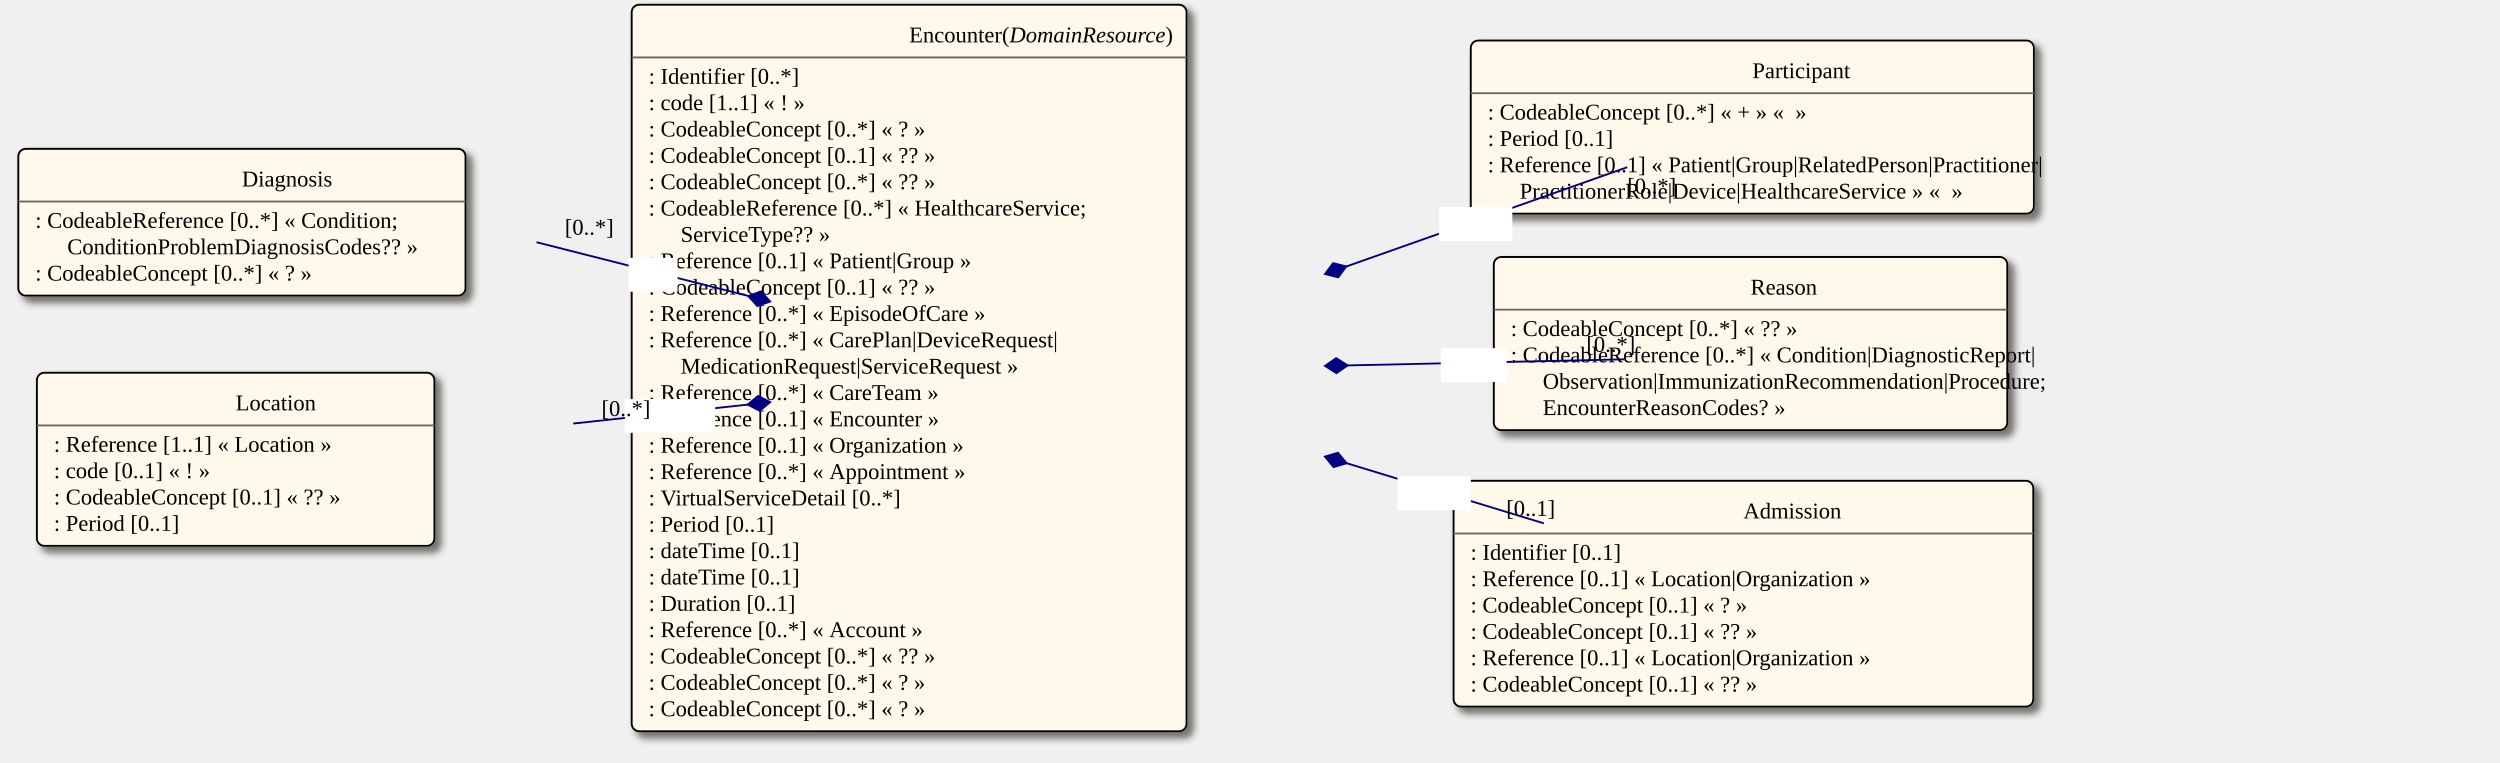
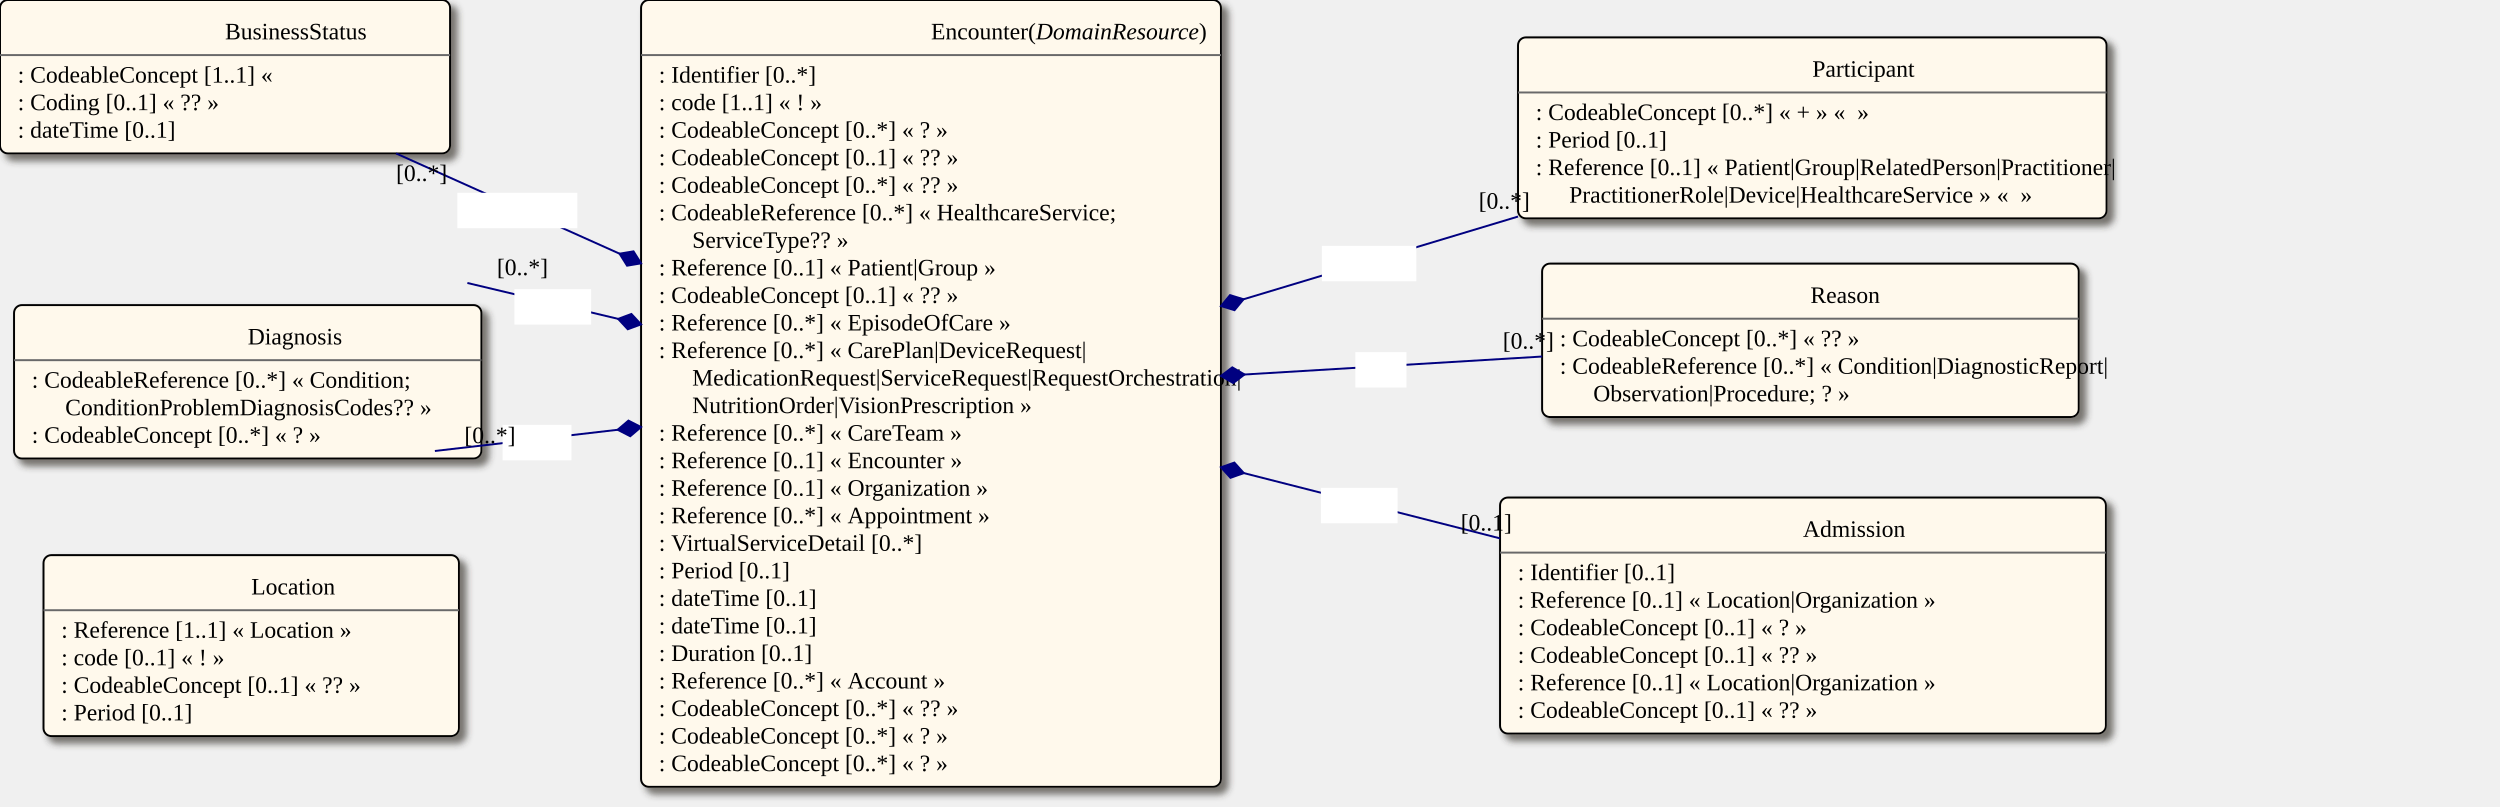
- <svg xmlns="http://www.w3.org/2000/svg" xmlns:xlink="http://www.w3.org/1999/xlink" id="n835" version="1.1" width="1328.27" height="405.036">
-   <defs id="defs108444">
+ <svg xmlns="http://www.w3.org/2000/svg" xmlns:xlink="http://www.w3.org/1999/xlink" id="n892" version="1.1" width="1270.904" height="410.0">
+   <defs id="defs43673">
    <filter id="shadow1" x="-0.025" y="-0.068" width="1.064" height="1.174">
-       <feOffset result="offOut" in="SourceGraphic" dx="3" dy="3" id="feOffset108435" />
-       <feColorMatrix result="matrixOut" in="offOut" type="matrix" values="0.2 0 0 0 0 0 0.2 0 0 0 0 0 0.2 0 0 0 0 0 1 0" id="feColorMatrix108437" />
-       <feGaussianBlur result="blurOut" in="matrixOut" stdDeviation="2" id="feGaussianBlur108439" />
-       <feBlend in="SourceGraphic" in2="blurOut" mode="normal" id="feBlend108441" />
+       <feOffset result="offOut" in="SourceGraphic" dx="3" dy="3" id="feOffset43664" />
+       <feColorMatrix result="matrixOut" in="offOut" type="matrix" values="0.2 0 0 0 0 0 0.2 0 0 0 0 0 0.2 0 0 0 0 0 1 0" id="feColorMatrix43666" />
+       <feGaussianBlur result="blurOut" in="matrixOut" stdDeviation="2" id="feGaussianBlur43668" />
+       <feBlend in="SourceGraphic" in2="blurOut" mode="normal" id="feBlend43670" />
    </filter>
  </defs>
-   <g id="n836" transform="translate(-73.55586,-2.132054)">
-     <rect id="Encounter" x="409.179" y="4.65" rx="4" ry="4" width="294.8" height="386" filter="url(#shadow1)" style="fill:#fff9ec;stroke:#000000;stroke-width:1" />
-     <line id="n837" x1="409.179" y1="32.65" x2="703.979" y2="32.65" style="stroke:#696969;stroke-width:1" />
-     <text id="n838" x="556.579" y="24.65" fill="#000000" class="diagram-class-title  diagram-class-resource">Encounter<tspan class="diagram-class-title-link" id="tspan108449">(<a id="n839" xlink:href="domainresource.html#DomainResource" class="diagram-class-reference" style="font-style: italic">DomainResource</a>)</tspan>
+   <g id="n893">
+     <rect id="Encounter" x="325.893" y="0.0" rx="4" ry="4" width="294.8" height="400.0" filter="url(#shadow1)" style="fill:#fff9ec;stroke:black;stroke-width:1" />
+     <line id="n894" x1="325.893" y1="28.0" x2="620.693" y2="28.0" style="stroke:dimgrey;stroke-width:1" />
+     <text id="n895" x="473.293" y="20.0" fill="black" class="diagram-class-title  diagram-class-resource">Encounter<tspan class="diagram-class-title-link" id="tspan43678"> (<a id="n896" xlink:href="domainresource.html#DomainResource" class="diagram-class-reference" style="font-style: italic">DomainResource</a>)</tspan>
    </text>
-     <text id="n840" x="415.179" y="46.65" fill="#000000" class="diagram-class-detail">
-       <a id="n841" xlink:href="encounter-definitions.html#Encounter.identifier" /> : <a id="n842" xlink:href="datatypes.html#Identifier">Identifier</a> [0..*]</text>
-     <text id="n846" x="415.179" y="60.65" fill="#000000" class="diagram-class-detail">
-       <a id="n847" xlink:href="encounter-definitions.html#Encounter.status" /> : <a id="n848" xlink:href="datatypes.html#code">code</a> [1..1] « <a id="n849" xlink:href="valueset-encounter-status.html" />! »</text>
-     <text id="n856" x="415.179" y="74.65" fill="#000000" class="diagram-class-detail">
-       <a id="n857" xlink:href="encounter-definitions.html#Encounter.class" /> : <a id="n858" xlink:href="datatypes.html#CodeableConcept">CodeableConcept</a> [0..*] « <a id="n859" xlink:href="http://terminology.hl7.org/4.0.0/ValueSet-encounter-class.html" />? »</text>
-     <text id="n864" x="415.179" y="88.65" fill="#000000" class="diagram-class-detail">
-       <a id="n865" xlink:href="encounter-definitions.html#Encounter.priority" /> : <a id="n866" xlink:href="datatypes.html#CodeableConcept">CodeableConcept</a> [0..1] « <a id="n867" xlink:href="http://terminology.hl7.org/4.0.0/ValueSet-v3-ActPriority.html" />?? »</text>
-     <text id="n874" x="415.179" y="102.65" fill="#000000" class="diagram-class-detail">
-       <a id="n875" xlink:href="encounter-definitions.html#Encounter.type" /> : <a id="n876" xlink:href="datatypes.html#CodeableConcept">CodeableConcept</a> [0..*] « <a id="n877" xlink:href="valueset-encounter-type.html" />?? »</text>
-     <text id="n884" x="415.179" y="116.65" fill="#000000" class="diagram-class-detail">
-       <a id="n885" xlink:href="encounter-definitions.html#Encounter.serviceType" /> : <a id="n886" xlink:href="references.html#CodeableReference">CodeableReference</a> [0..*] « <a id="n887" xlink:href="healthcareservice.html#HealthcareService">HealthcareService</a>; <a id="n888" xlink:href="valueset-service-type.html" />
+     <text id="n897" x="331.893" y="42.0" fill="black" class="diagram-class-detail">
+       <a id="n898" xlink:href="encounter-definitions.html#Encounter.identifier" /> : <a id="n899" xlink:href="datatypes.html#Identifier">Identifier</a> [0..*]</text>
+     <text id="n903" x="331.893" y="56.0" fill="black" class="diagram-class-detail">
+       <a id="n904" xlink:href="encounter-definitions.html#Encounter.status" /> : <a id="n905" xlink:href="datatypes.html#code">code</a> [1..1] « <a id="n906" xlink:href="valueset-encounter-status.html" />! »</text>
+     <text id="n913" x="331.893" y="70.0" fill="black" class="diagram-class-detail">
+       <a id="n914" xlink:href="encounter-definitions.html#Encounter.class" /> : <a id="n915" xlink:href="datatypes.html#CodeableConcept">CodeableConcept</a> [0..*] « <a id="n916" xlink:href="http://terminology.hl7.org/6.5.0/ValueSet-encounter-class.html" />? »</text>
+     <text id="n921" x="331.893" y="84.0" fill="black" class="diagram-class-detail">
+       <a id="n922" xlink:href="encounter-definitions.html#Encounter.priority" /> : <a id="n923" xlink:href="datatypes.html#CodeableConcept">CodeableConcept</a> [0..1] « <a id="n924" xlink:href="http://terminology.hl7.org/6.5.0/ValueSet-v3-ActPriority.html" />?? »</text>
+     <text id="n931" x="331.893" y="98.0" fill="black" class="diagram-class-detail">
+       <a id="n932" xlink:href="encounter-definitions.html#Encounter.type" /> : <a id="n933" xlink:href="datatypes.html#CodeableConcept">CodeableConcept</a> [0..*] « <a id="n934" xlink:href="valueset-encounter-type.html" />?? »</text>
+     <text id="n941" x="331.893" y="112.0" fill="black" class="diagram-class-detail">
+       <a id="n942" xlink:href="encounter-definitions.html#Encounter.serviceType" /> : <a id="n943" xlink:href="references.html#CodeableReference">CodeableReference</a> [0..*] « <a id="n944" xlink:href="healthcareservice.html#HealthcareService">HealthcareService</a>; <a id="n945" xlink:href="valueset-service-type.html" />
    </text>
-     <text id="n890" x="435.179" y="130.65" fill="#000000" class="diagram-class-detail">
-       <a id="n891" xlink:href="valueset-service-type.html">ServiceType</a>?? »</text>
-     <text id="n900" x="415.179" y="144.65" fill="#000000" class="diagram-class-detail">
-       <a id="n901" xlink:href="encounter-definitions.html#Encounter.subject" /> : <a id="n902" xlink:href="references.html#Reference">Reference</a> [0..1] « <a id="n903" xlink:href="patient.html#Patient">Patient</a>|<a id="n904" xlink:href="group.html#Group">Group</a> »</text>
-     <text id="n910" x="415.179" y="158.65" fill="#000000" class="diagram-class-detail">
-       <a id="n911" xlink:href="encounter-definitions.html#Encounter.subjectStatus" /> : <a id="n912" xlink:href="datatypes.html#CodeableConcept">CodeableConcept</a> [0..1] « <a id="n913" xlink:href="valueset-encounter-subject-status.html" />?? »</text>
-     <text id="n920" x="415.179" y="172.65" fill="#000000" class="diagram-class-detail">
-       <a id="n921" xlink:href="encounter-definitions.html#Encounter.episodeOfCare" /> : <a id="n922" xlink:href="references.html#Reference">Reference</a> [0..*] « <a id="n923" xlink:href="episodeofcare.html#EpisodeOfCare">EpisodeOfCare</a> »</text>
-     <text id="n928" x="415.179" y="186.65" fill="#000000" class="diagram-class-detail">
-       <a id="n929" xlink:href="encounter-definitions.html#Encounter.basedOn" /> : <a id="n930" xlink:href="references.html#Reference">Reference</a> [0..*] « <a id="n931" xlink:href="careplan.html#CarePlan">CarePlan</a>|<a id="n932" xlink:href="devicerequest.html#DeviceRequest">DeviceRequest</a>|</text>
-     <text id="n933" x="435.179" y="200.65" fill="#000000" class="diagram-class-detail">
-       <a id="n934" xlink:href="medicationrequest.html#MedicationRequest">MedicationRequest</a>|<a id="n935" xlink:href="servicerequest.html#ServiceRequest">ServiceRequest</a> »</text>
-     <text id="n944" x="415.179" y="214.65" fill="#000000" class="diagram-class-detail">
-       <a id="n945" xlink:href="encounter-definitions.html#Encounter.careTeam" /> : <a id="n946" xlink:href="references.html#Reference">Reference</a> [0..*] « <a id="n947" xlink:href="careteam.html#CareTeam">CareTeam</a> »</text>
-     <text id="n952" x="415.179" y="228.65" fill="#000000" class="diagram-class-detail">
-       <a id="n953" xlink:href="encounter-definitions.html#Encounter.partOf" /> : <a id="n954" xlink:href="references.html#Reference">Reference</a> [0..1] « <a id="n955" xlink:href="encounter.html#Encounter">Encounter</a> »</text>
-     <text id="n960" x="415.179" y="242.65" fill="#000000" class="diagram-class-detail">
-       <a id="n961" xlink:href="encounter-definitions.html#Encounter.serviceProvider" /> : <a id="n962" xlink:href="references.html#Reference">Reference</a> [0..1] « <a id="n963" xlink:href="organization.html#Organization">Organization</a> »</text>
-     <text id="n968" x="415.179" y="256.65" fill="#000000" class="diagram-class-detail">
-       <a id="n969" xlink:href="encounter-definitions.html#Encounter.appointment" /> : <a id="n970" xlink:href="references.html#Reference">Reference</a> [0..*] « <a id="n971" xlink:href="appointment.html#Appointment">Appointment</a> »</text>
-     <text id="n976" x="415.179" y="270.65" fill="#000000" class="diagram-class-detail">
-       <a id="n977" xlink:href="encounter-definitions.html#Encounter.virtualService" /> : <a id="n978" xlink:href="metadatatypes.html#VirtualServiceDetail">VirtualServiceDetail</a> [0..*]</text>
-     <text id="n982" x="415.179" y="284.65" fill="#000000" class="diagram-class-detail">
-       <a id="n983" xlink:href="encounter-definitions.html#Encounter.actualPeriod" /> : <a id="n984" xlink:href="datatypes.html#Period">Period</a> [0..1]</text>
-     <text id="n988" x="415.179" y="298.65" fill="#000000" class="diagram-class-detail">
-       <a id="n989" xlink:href="encounter-definitions.html#Encounter.plannedStartDate" /> : <a id="n990" xlink:href="datatypes.html#dateTime">dateTime</a> [0..1]</text>
-     <text id="n994" x="415.179" y="312.65" fill="#000000" class="diagram-class-detail">
-       <a id="n995" xlink:href="encounter-definitions.html#Encounter.plannedEndDate" /> : <a id="n996" xlink:href="datatypes.html#dateTime">dateTime</a> [0..1]</text>
-     <text id="n1000" x="415.179" y="326.65" fill="#000000" class="diagram-class-detail">
-       <a id="n1001" xlink:href="encounter-definitions.html#Encounter.length" /> : <a id="n1002" xlink:href="datatypes.html#Duration">Duration</a> [0..1]</text>
-     <text id="n1006" x="415.179" y="340.65" fill="#000000" class="diagram-class-detail">
-       <a id="n1007" xlink:href="encounter-definitions.html#Encounter.account" /> : <a id="n1008" xlink:href="references.html#Reference">Reference</a> [0..*] « <a id="n1009" xlink:href="account.html#Account">Account</a> »</text>
-     <text id="n1014" x="415.179" y="354.65" fill="#000000" class="diagram-class-detail">
-       <a id="n1015" xlink:href="encounter-definitions.html#Encounter.dietPreference" /> : <a id="n1016" xlink:href="datatypes.html#CodeableConcept">CodeableConcept</a> [0..*] « <a id="n1017" xlink:href="valueset-encounter-diet.html" />?? »</text>
-     <text id="n1024" x="415.179" y="368.65" fill="#000000" class="diagram-class-detail">
-       <a id="n1025" xlink:href="encounter-definitions.html#Encounter.specialArrangement" /> : <a id="n1026" xlink:href="datatypes.html#CodeableConcept">CodeableConcept</a> [0..*] « <a id="n1027" xlink:href="valueset-encounter-special-arrangements.html" />? »</text>
-     <text id="n1032" x="415.179" y="382.65" fill="#000000" class="diagram-class-detail">
-       <a id="n1033" xlink:href="encounter-definitions.html#Encounter.specialCourtesy" /> : <a id="n1034" xlink:href="datatypes.html#CodeableConcept">CodeableConcept</a> [0..*] « <a id="n1035" xlink:href="valueset-encounter-special-courtesy.html" />? »</text>
+     <text id="n947" x="351.893" y="126.0" fill="black" class="diagram-class-detail">
+       <a id="n948" xlink:href="valueset-service-type.html">ServiceType</a>?? »</text>
+     <text id="n957" x="331.893" y="140.0" fill="black" class="diagram-class-detail">
+       <a id="n958" xlink:href="encounter-definitions.html#Encounter.subject" /> : <a id="n959" xlink:href="references.html#Reference">Reference</a> [0..1] « <a id="n960" xlink:href="patient.html#Patient">Patient</a>|<a id="n961" xlink:href="group.html#Group">Group</a> »</text>
+     <text id="n967" x="331.893" y="154.0" fill="black" class="diagram-class-detail">
+       <a id="n968" xlink:href="encounter-definitions.html#Encounter.subjectStatus" /> : <a id="n969" xlink:href="datatypes.html#CodeableConcept">CodeableConcept</a> [0..1] « <a id="n970" xlink:href="valueset-encounter-subject-status.html" />?? »</text>
+     <text id="n977" x="331.893" y="168.0" fill="black" class="diagram-class-detail">
+       <a id="n978" xlink:href="encounter-definitions.html#Encounter.episodeOfCare" /> : <a id="n979" xlink:href="references.html#Reference">Reference</a> [0..*] « <a id="n980" xlink:href="episodeofcare.html#EpisodeOfCare">EpisodeOfCare</a> »</text>
+     <text id="n985" x="331.893" y="182.0" fill="black" class="diagram-class-detail">
+       <a id="n986" xlink:href="encounter-definitions.html#Encounter.basedOn" /> : <a id="n987" xlink:href="references.html#Reference">Reference</a> [0..*] « <a id="n988" xlink:href="careplan.html#CarePlan">CarePlan</a>|<a id="n989" xlink:href="devicerequest.html#DeviceRequest">DeviceRequest</a>|</text>
+     <text id="n990" x="351.893" y="196.0" fill="black" class="diagram-class-detail">
+       <a id="n991" xlink:href="medicationrequest.html#MedicationRequest">MedicationRequest</a>|<a id="n992" xlink:href="servicerequest.html#ServiceRequest">ServiceRequest</a>|<a id="n993" xlink:href="requestorchestration.html#RequestOrchestration">RequestOrchestration</a>|</text>
+     <text id="n994" x="351.893" y="210.0" fill="black" class="diagram-class-detail">
+       <a id="n995" xlink:href="nutritionorder.html#NutritionOrder">NutritionOrder</a>|<a id="n996" xlink:href="visionprescription.html#VisionPrescription">VisionPrescription</a> »</text>
+     <text id="n1009" x="331.893" y="224.0" fill="black" class="diagram-class-detail">
+       <a id="n1010" xlink:href="encounter-definitions.html#Encounter.careTeam" /> : <a id="n1011" xlink:href="references.html#Reference">Reference</a> [0..*] « <a id="n1012" xlink:href="careteam.html#CareTeam">CareTeam</a> »</text>
+     <text id="n1017" x="331.893" y="238.0" fill="black" class="diagram-class-detail">
+       <a id="n1018" xlink:href="encounter-definitions.html#Encounter.partOf" /> : <a id="n1019" xlink:href="references.html#Reference">Reference</a> [0..1] « <a id="n1020" xlink:href="encounter.html#Encounter">Encounter</a> »</text>
+     <text id="n1025" x="331.893" y="252.0" fill="black" class="diagram-class-detail">
+       <a id="n1026" xlink:href="encounter-definitions.html#Encounter.serviceProvider" /> : <a id="n1027" xlink:href="references.html#Reference">Reference</a> [0..1] « <a id="n1028" xlink:href="organization.html#Organization">Organization</a> »</text>
+     <text id="n1033" x="331.893" y="266.0" fill="black" class="diagram-class-detail">
+       <a id="n1034" xlink:href="encounter-definitions.html#Encounter.appointment" /> : <a id="n1035" xlink:href="references.html#Reference">Reference</a> [0..*] « <a id="n1036" xlink:href="appointment.html#Appointment">Appointment</a> »</text>
+     <text id="n1041" x="331.893" y="280.0" fill="black" class="diagram-class-detail">
+       <a id="n1042" xlink:href="encounter-definitions.html#Encounter.virtualService" /> : <a id="n1043" xlink:href="metadatatypes.html#VirtualServiceDetail">VirtualServiceDetail</a> [0..*]</text>
+     <text id="n1047" x="331.893" y="294.0" fill="black" class="diagram-class-detail">
+       <a id="n1048" xlink:href="encounter-definitions.html#Encounter.actualPeriod" /> : <a id="n1049" xlink:href="datatypes.html#Period">Period</a> [0..1]</text>
+     <text id="n1053" x="331.893" y="308.0" fill="black" class="diagram-class-detail">
+       <a id="n1054" xlink:href="encounter-definitions.html#Encounter.plannedStartDate" /> : <a id="n1055" xlink:href="datatypes.html#dateTime">dateTime</a> [0..1]</text>
+     <text id="n1059" x="331.893" y="322.0" fill="black" class="diagram-class-detail">
+       <a id="n1060" xlink:href="encounter-definitions.html#Encounter.plannedEndDate" /> : <a id="n1061" xlink:href="datatypes.html#dateTime">dateTime</a> [0..1]</text>
+     <text id="n1065" x="331.893" y="336.0" fill="black" class="diagram-class-detail">
+       <a id="n1066" xlink:href="encounter-definitions.html#Encounter.length" /> : <a id="n1067" xlink:href="datatypes.html#Duration">Duration</a> [0..1]</text>
+     <text id="n1071" x="331.893" y="350.0" fill="black" class="diagram-class-detail">
+       <a id="n1072" xlink:href="encounter-definitions.html#Encounter.account" /> : <a id="n1073" xlink:href="references.html#Reference">Reference</a> [0..*] « <a id="n1074" xlink:href="account.html#Account">Account</a> »</text>
+     <text id="n1079" x="331.893" y="364.0" fill="black" class="diagram-class-detail">
+       <a id="n1080" xlink:href="encounter-definitions.html#Encounter.dietPreference" /> : <a id="n1081" xlink:href="datatypes.html#CodeableConcept">CodeableConcept</a> [0..*] « <a id="n1082" xlink:href="valueset-encounter-diet.html" />?? »</text>
+     <text id="n1089" x="331.893" y="378.0" fill="black" class="diagram-class-detail">
+       <a id="n1090" xlink:href="encounter-definitions.html#Encounter.specialArrangement" /> : <a id="n1091" xlink:href="datatypes.html#CodeableConcept">CodeableConcept</a> [0..*] « <a id="n1092" xlink:href="valueset-encounter-special-arrangements.html" />? »</text>
+     <text id="n1097" x="331.893" y="392.0" fill="black" class="diagram-class-detail">
+       <a id="n1098" xlink:href="encounter-definitions.html#Encounter.specialCourtesy" /> : <a id="n1099" xlink:href="datatypes.html#CodeableConcept">CodeableConcept</a> [0..*] « <a id="n1100" xlink:href="valueset-encounter-special-courtesy.html" />? »</text>
  </g>
-   <g id="n1040" transform="translate(776.0677,-173.7624)">
-     <rect id="Encounter.participant" x="5.366" y="195.29" rx="4" ry="4" width="299.2" height="92" filter="url(#shadow1)" style="fill:#fff9ec;stroke:#000000;stroke-width:1" />
-     <line id="n1041" x1="5.366" y1="223.29" x2="304.566" y2="223.29" style="stroke:#696969;stroke-width:1" />
-     <text id="n1042" x="154.966" y="215.29" fill="#000000" class="diagram-class-title">Participant</text>
-     <text id="n1043" x="11.366" y="237.29" fill="#000000" class="diagram-class-detail">
-       <a id="n1044" xlink:href="encounter-definitions.html#Encounter.participant.type" /> : <a id="n1045" xlink:href="datatypes.html#CodeableConcept">CodeableConcept</a> [0..*] « <a id="n1046" xlink:href="valueset-encounter-participant-type.html" />+ » « <a id="n1048" style="color:#301212;font-weight:bold" xlink:href="conformance-rules.html#constraints" /> »</text>
-     <text id="n1057" x="11.366" y="251.29" fill="#000000" class="diagram-class-detail">
-       <a id="n1058" xlink:href="encounter-definitions.html#Encounter.participant.period" /> : <a id="n1059" xlink:href="datatypes.html#Period">Period</a> [0..1]</text>
-     <text id="n1063" x="11.366" y="265.29" fill="#000000" class="diagram-class-detail">
-       <a id="n1064" xlink:href="encounter-definitions.html#Encounter.participant.actor" /> : <a id="n1065" xlink:href="references.html#Reference">Reference</a> [0..1] « <a id="n1066" xlink:href="patient.html#Patient">Patient</a>|<a id="n1067" xlink:href="group.html#Group">Group</a>|<a id="n1068" xlink:href="relatedperson.html#RelatedPerson">RelatedPerson</a>|<a id="n1069" xlink:href="practitioner.html#Practitioner">Practitioner</a>|</text>
-     <text id="n1070" x="31.366" y="279.29" fill="#000000" class="diagram-class-detail">
-       <a id="n1071" xlink:href="practitionerrole.html#PractitionerRole">PractitionerRole</a>|<a id="n1072" xlink:href="device.html#Device">Device</a>|<a id="n1073" xlink:href="healthcareservice.html#HealthcareService">HealthcareService</a> » « <a id="n1074" style="color:#301212;font-weight:bold" xlink:href="conformance-rules.html#constraints" /> »</text>
+   <g id="n1105">
+     <rect id="Encounter.businessStatus" x="0.0" y="0.0" rx="4" ry="4" width="228.8" height="78.0" filter="url(#shadow1)" style="fill:#fff9ec;stroke:black;stroke-width:1" />
+     <line id="n1106" x1="0.0" y1="28.0" x2="228.8" y2="28.0" style="stroke:dimgrey;stroke-width:1" />
+     <text id="n1107" x="114.4" y="20.0" fill="black" class="diagram-class-title">BusinessStatus</text>
+     <text id="n1108" x="6.0" y="42.0" fill="black" class="diagram-class-detail">
+       <a id="n1109" xlink:href="encounter-definitions.html#Encounter.businessStatus.code" /> : <a id="n1110" xlink:href="datatypes.html#CodeableConcept">CodeableConcept</a> [1..1] « </text>
+     <text id="n1114" x="6.0" y="56.0" fill="black" class="diagram-class-detail">
+       <a id="n1115" xlink:href="encounter-definitions.html#Encounter.businessStatus.type" /> : <a id="n1116" xlink:href="datatypes.html#Coding">Coding</a> [0..1] « <a id="n1117" xlink:href="valueset-encounter-businessstatus-type.html" />?? »</text>
+     <text id="n1124" x="6.0" y="70.0" fill="black" class="diagram-class-detail">
+       <a id="n1125" xlink:href="encounter-definitions.html#Encounter.businessStatus.effectiveDate" /> : <a id="n1126" xlink:href="datatypes.html#dateTime">dateTime</a> [0..1]</text>
  </g>
-   <g id="n1089" transform="translate(781.3978,88.48024)">
-     <rect id="Encounter.reason" x="12.283" y="48.048" rx="4" ry="4" width="272.8" height="92" filter="url(#shadow1)" style="fill:#fff9ec;stroke:#000000;stroke-width:1" />
-     <line id="n1090" x1="12.283" y1="76.048" x2="285.083" y2="76.048" style="stroke:#696969;stroke-width:1" />
-     <text id="n1091" x="148.683" y="68.048" fill="#000000" class="diagram-class-title">Reason</text>
-     <text id="n1092" x="18.283" y="90.048" fill="#000000" class="diagram-class-detail">
-       <a id="n1093" xlink:href="encounter-definitions.html#Encounter.reason.use" /> : <a id="n1094" xlink:href="datatypes.html#CodeableConcept">CodeableConcept</a> [0..*] « <a id="n1095" xlink:href="valueset-encounter-reason-use.html" />?? »</text>
-     <text id="n1102" x="18.283" y="104.048" fill="#000000" class="diagram-class-detail">
-       <a id="n1103" xlink:href="encounter-definitions.html#Encounter.reason.value" /> : <a id="n1104" xlink:href="references.html#CodeableReference">CodeableReference</a> [0..*] « <a id="n1105" xlink:href="condition.html#Condition">Condition</a>|<a id="n1106" xlink:href="diagnosticreport.html#DiagnosticReport">DiagnosticReport</a>|</text>
-     <text id="n1107" x="38.283" y="118.048" fill="#000000" class="diagram-class-detail">
-       <a id="n1108" xlink:href="observation.html#Observation">Observation</a>|<a id="n1109" xlink:href="immunizationrecommendation.html#ImmunizationRecommendation">ImmunizationRecommendation</a>|<a id="n1110" xlink:href="procedure.html#Procedure">Procedure</a>; <a id="n1111" xlink:href="valueset-encounter-reason.html" />
+   <g id="n1130">
+     <rect id="Encounter.participant" x="771.704" y="19.01" rx="4" ry="4" width="299.2" height="92.0" filter="url(#shadow1)" style="fill:#fff9ec;stroke:black;stroke-width:1" />
+     <line id="n1131" x1="771.704" y1="47.01" x2="1070.904" y2="47.01" style="stroke:dimgrey;stroke-width:1" />
+     <text id="n1132" x="921.304" y="39.01" fill="black" class="diagram-class-title">Participant</text>
+     <text id="n1133" x="777.704" y="61.01" fill="black" class="diagram-class-detail">
+       <a id="n1134" xlink:href="encounter-definitions.html#Encounter.participant.type" /> : <a id="n1135" xlink:href="datatypes.html#CodeableConcept">CodeableConcept</a> [0..*] « <a id="n1136" xlink:href="valueset-encounter-participant-type.html" />+ » « <a id="n1138" style="padding-left: 3px; padding-right: 3px; border: 1px maroon solid; font-weight: bold; color: #301212; background-color: #fdeeee;" xlink:href="conformance-rules.html#constraints" /> »</text>
+     <text id="n1147" x="777.704" y="75.01" fill="black" class="diagram-class-detail">
+       <a id="n1148" xlink:href="encounter-definitions.html#Encounter.participant.period" /> : <a id="n1149" xlink:href="datatypes.html#Period">Period</a> [0..1]</text>
+     <text id="n1153" x="777.704" y="89.01" fill="black" class="diagram-class-detail">
+       <a id="n1154" xlink:href="encounter-definitions.html#Encounter.participant.actor" /> : <a id="n1155" xlink:href="references.html#Reference">Reference</a> [0..1] « <a id="n1156" xlink:href="patient.html#Patient">Patient</a>|<a id="n1157" xlink:href="group.html#Group">Group</a>|<a id="n1158" xlink:href="relatedperson.html#RelatedPerson">RelatedPerson</a>|<a id="n1159" xlink:href="practitioner.html#Practitioner">Practitioner</a>|</text>
+     <text id="n1160" x="797.704" y="103.01" fill="black" class="diagram-class-detail">
+       <a id="n1161" xlink:href="practitionerrole.html#PractitionerRole">PractitionerRole</a>|<a id="n1162" xlink:href="device.html#Device">Device</a>|<a id="n1163" xlink:href="healthcareservice.html#HealthcareService">HealthcareService</a> » « <a id="n1164" style="padding-left: 3px; padding-right: 3px; border: 1px maroon solid; font-weight: bold; color: #301212; background-color: #fdeeee;" xlink:href="conformance-rules.html#constraints" /> »</text>
+   </g>
+   <g id="n1179">
+     <rect id="Encounter.reason" x="783.95" y="134.01" rx="4" ry="4" width="272.8" height="78.0" filter="url(#shadow1)" style="fill:#fff9ec;stroke:black;stroke-width:1" />
+     <line id="n1180" x1="783.95" y1="162.01" x2="1056.75" y2="162.01" style="stroke:dimgrey;stroke-width:1" />
+     <text id="n1181" x="920.35" y="154.01" fill="black" class="diagram-class-title">Reason</text>
+     <text id="n1182" x="789.95" y="176.01" fill="black" class="diagram-class-detail">
+       <a id="n1183" xlink:href="encounter-definitions.html#Encounter.reason.use" /> : <a id="n1184" xlink:href="datatypes.html#CodeableConcept">CodeableConcept</a> [0..*] « <a id="n1185" xlink:href="valueset-encounter-reason-use.html" />?? »</text>
+     <text id="n1192" x="789.95" y="190.01" fill="black" class="diagram-class-detail">
+       <a id="n1193" xlink:href="encounter-definitions.html#Encounter.reason.value" /> : <a id="n1194" xlink:href="references.html#CodeableReference">CodeableReference</a> [0..*] « <a id="n1195" xlink:href="condition.html#Condition">Condition</a>|<a id="n1196" xlink:href="diagnosticreport.html#DiagnosticReport">DiagnosticReport</a>|</text>
+     <text id="n1197" x="809.95" y="204.01" fill="black" class="diagram-class-detail">
+       <a id="n1198" xlink:href="observation.html#Observation">Observation</a>|<a id="n1199" xlink:href="procedure.html#Procedure">Procedure</a>; <a id="n1200" xlink:href="valueset-encounter-reason.html" />? »</text>
+   </g>
+   <g id="n1210" transform="translate(7.13991,78.53901)">
+     <rect id="Encounter.diagnosis" x="0" y="76.557" rx="4" ry="4" width="237.6" height="78" filter="url(#shadow1)" style="fill:#fff9ec;stroke:#000000;stroke-width:1" />
+     <line id="n1211" x1="0" y1="104.557" x2="237.6" y2="104.557" style="stroke:#696969;stroke-width:1" />
+     <text id="n1212" x="118.8" y="96.557" fill="#000000" class="diagram-class-title">Diagnosis</text>
+     <text id="n1213" x="6" y="118.557" fill="#000000" class="diagram-class-detail">
+       <a id="n1214" xlink:href="encounter-definitions.html#Encounter.diagnosis.condition" /> : <a id="n1215" xlink:href="references.html#CodeableReference">CodeableReference</a> [0..*] « <a id="n1216" xlink:href="condition.html#Condition">Condition</a>; <a id="n1217" xlink:href="valueset-condition-code.html" />
    </text>
-     <text id="n1112" x="38.283" y="132.048" fill="#000000" class="diagram-class-detail">
-       <a id="n1113" xlink:href="valueset-encounter-reason.html">EncounterReasonCodes</a>? »</text>
+     <text id="n1219" x="26" y="132.557" fill="#000000" class="diagram-class-detail">
+       <a id="n1220" xlink:href="valueset-condition-code.html">ConditionProblemDiagnosisCodes</a>?? »</text>
+     <text id="n1229" x="6" y="146.557" fill="#000000" class="diagram-class-detail">
+       <a id="n1230" xlink:href="encounter-definitions.html#Encounter.diagnosis.use" /> : <a id="n1231" xlink:href="datatypes.html#CodeableConcept">CodeableConcept</a> [0..*] « <a id="n1232" xlink:href="valueset-encounter-diagnosis-use.html" />? »</text>
  </g>
-   <g id="n1126" transform="translate(-846.4254,68.22573)">
-     <rect id="Encounter.diagnosis" x="856.155" y="10.849" rx="4" ry="4" width="237.6" height="78" filter="url(#shadow1)" style="fill:#fff9ec;stroke:#000000;stroke-width:1" />
-     <line id="n1127" x1="856.155" y1="38.849" x2="1093.755" y2="38.849" style="stroke:#696969;stroke-width:1" />
-     <text id="n1128" x="974.955" y="30.849" fill="#000000" class="diagram-class-title">Diagnosis</text>
-     <text id="n1129" x="862.155" y="52.849" fill="#000000" class="diagram-class-detail">
-       <a id="n1130" xlink:href="encounter-definitions.html#Encounter.diagnosis.condition" /> : <a id="n1131" xlink:href="references.html#CodeableReference">CodeableReference</a> [0..*] « <a id="n1132" xlink:href="condition.html#Condition">Condition</a>; <a id="n1133" xlink:href="valueset-condition-code.html" />
-     </text>
-     <text id="n1135" x="882.155" y="66.849" fill="#000000" class="diagram-class-detail">
-       <a id="n1136" xlink:href="valueset-condition-code.html">ConditionProblemDiagnosisCodes</a>?? »</text>
-     <text id="n1145" x="862.155" y="80.849" fill="#000000" class="diagram-class-detail">
-       <a id="n1146" xlink:href="encounter-definitions.html#Encounter.diagnosis.use" /> : <a id="n1147" xlink:href="datatypes.html#CodeableConcept">CodeableConcept</a> [0..*] « <a id="n1148" xlink:href="valueset-encounter-diagnosis-use.html" />? »</text>
+   <g id="n1237">
+     <rect id="Encounter.admission" x="762.568" y="252.924" rx="4" ry="4" width="308.0" height="120.0" filter="url(#shadow1)" style="fill:#fff9ec;stroke:black;stroke-width:1" />
+     <line id="n1238" x1="762.568" y1="280.924" x2="1070.568" y2="280.924" style="stroke:dimgrey;stroke-width:1" />
+     <text id="n1239" x="916.568" y="272.924" fill="black" class="diagram-class-title">Admission</text>
+     <text id="n1240" x="768.568" y="294.924" fill="black" class="diagram-class-detail">
+       <a id="n1241" xlink:href="encounter-definitions.html#Encounter.admission.preAdmissionIdentifier" /> : <a id="n1242" xlink:href="datatypes.html#Identifier">Identifier</a> [0..1]</text>
+     <text id="n1246" x="768.568" y="308.924" fill="black" class="diagram-class-detail">
+       <a id="n1247" xlink:href="encounter-definitions.html#Encounter.admission.origin" /> : <a id="n1248" xlink:href="references.html#Reference">Reference</a> [0..1] « <a id="n1249" xlink:href="location.html#Location">Location</a>|<a id="n1250" xlink:href="organization.html#Organization">Organization</a> »</text>
+     <text id="n1256" x="768.568" y="322.924" fill="black" class="diagram-class-detail">
+       <a id="n1257" xlink:href="encounter-definitions.html#Encounter.admission.admitSource" /> : <a id="n1258" xlink:href="datatypes.html#CodeableConcept">CodeableConcept</a> [0..1] « <a id="n1259" xlink:href="valueset-encounter-admit-source.html" />? »</text>
+     <text id="n1264" x="768.568" y="336.924" fill="black" class="diagram-class-detail">
+       <a id="n1265" xlink:href="encounter-definitions.html#Encounter.admission.reAdmission" /> : <a id="n1266" xlink:href="datatypes.html#CodeableConcept">CodeableConcept</a> [0..1] « <a id="n1267" xlink:href="http://terminology.hl7.org/6.5.0/ValueSet-v2-0092.html" />?? »</text>
+     <text id="n1274" x="768.568" y="350.924" fill="black" class="diagram-class-detail">
+       <a id="n1275" xlink:href="encounter-definitions.html#Encounter.admission.destination" /> : <a id="n1276" xlink:href="references.html#Reference">Reference</a> [0..1] « <a id="n1277" xlink:href="location.html#Location">Location</a>|<a id="n1278" xlink:href="organization.html#Organization">Organization</a> »</text>
+     <text id="n1284" x="768.568" y="364.924" fill="black" class="diagram-class-detail">
+       <a id="n1285" xlink:href="encounter-definitions.html#Encounter.admission.dischargeDisposition" /> : <a id="n1286" xlink:href="datatypes.html#CodeableConcept">CodeableConcept</a> [0..1] « <a id="n1287" xlink:href="valueset-encounter-discharge-disposition.html" />?? »</text>
  </g>
-   <g id="n1153" transform="translate(-47.97122,-9.594243)">
-     <rect id="Encounter.admission" x="820.27" y="265.036" rx="4" ry="4" width="308" height="120" filter="url(#shadow1)" style="fill:#fff9ec;stroke:#000000;stroke-width:1" />
-     <line id="n1154" x1="820.27" y1="293.036" x2="1128.27" y2="293.036" style="stroke:#696969;stroke-width:1" />
-     <text id="n1155" x="974.27" y="285.036" fill="#000000" class="diagram-class-title">Admission</text>
-     <text id="n1156" x="826.27" y="307.036" fill="#000000" class="diagram-class-detail">
-       <a id="n1157" xlink:href="encounter-definitions.html#Encounter.admission.preAdmissionIdentifier" /> : <a id="n1158" xlink:href="datatypes.html#Identifier">Identifier</a> [0..1]</text>
-     <text id="n1162" x="826.27" y="321.036" fill="#000000" class="diagram-class-detail">
-       <a id="n1163" xlink:href="encounter-definitions.html#Encounter.admission.origin" /> : <a id="n1164" xlink:href="references.html#Reference">Reference</a> [0..1] « <a id="n1165" xlink:href="location.html#Location">Location</a>|<a id="n1166" xlink:href="organization.html#Organization">Organization</a> »</text>
-     <text id="n1172" x="826.27" y="335.036" fill="#000000" class="diagram-class-detail">
-       <a id="n1173" xlink:href="encounter-definitions.html#Encounter.admission.admitSource" /> : <a id="n1174" xlink:href="datatypes.html#CodeableConcept">CodeableConcept</a> [0..1] « <a id="n1175" xlink:href="valueset-encounter-admit-source.html" />? »</text>
-     <text id="n1180" x="826.27" y="349.036" fill="#000000" class="diagram-class-detail">
-       <a id="n1181" xlink:href="encounter-definitions.html#Encounter.admission.reAdmission" /> : <a id="n1182" xlink:href="datatypes.html#CodeableConcept">CodeableConcept</a> [0..1] « <a id="n1183" xlink:href="http://terminology.hl7.org/4.0.0/ValueSet-v2-0092.html" />?? »</text>
-     <text id="n1190" x="826.27" y="363.036" fill="#000000" class="diagram-class-detail">
-       <a id="n1191" xlink:href="encounter-definitions.html#Encounter.admission.destination" /> : <a id="n1192" xlink:href="references.html#Reference">Reference</a> [0..1] « <a id="n1193" xlink:href="location.html#Location">Location</a>|<a id="n1194" xlink:href="organization.html#Organization">Organization</a> »</text>
-     <text id="n1200" x="826.27" y="377.036" fill="#000000" class="diagram-class-detail">
-       <a id="n1201" xlink:href="encounter-definitions.html#Encounter.admission.dischargeDisposition" /> : <a id="n1202" xlink:href="datatypes.html#CodeableConcept">CodeableConcept</a> [0..1] « <a id="n1203" xlink:href="valueset-encounter-discharge-disposition.html" />?? »</text>
+   <g id="n1294" transform="translate(12.23985,86.69891)">
+     <rect id="Encounter.location" x="9.877" y="195.508" rx="4" ry="4" width="211.2" height="92" filter="url(#shadow1)" style="fill:#fff9ec;stroke:#000000;stroke-width:1" />
+     <line id="n1295" x1="9.877" y1="223.508" x2="221.077" y2="223.508" style="stroke:#696969;stroke-width:1" />
+     <text id="n1296" x="115.477" y="215.508" fill="#000000" class="diagram-class-title">Location</text>
+     <text id="n1297" x="15.877" y="237.508" fill="#000000" class="diagram-class-detail">
+       <a id="n1298" xlink:href="encounter-definitions.html#Encounter.location.location" /> : <a id="n1299" xlink:href="references.html#Reference">Reference</a> [1..1] « <a id="n1300" xlink:href="location.html#Location">Location</a> »</text>
+     <text id="n1305" x="15.877" y="251.508" fill="#000000" class="diagram-class-detail">
+       <a id="n1306" xlink:href="encounter-definitions.html#Encounter.location.status" /> : <a id="n1307" xlink:href="datatypes.html#code">code</a> [0..1] « <a id="n1308" xlink:href="valueset-encounter-location-status.html" />! »</text>
+     <text id="n1315" x="15.877" y="265.508" fill="#000000" class="diagram-class-detail">
+       <a id="n1316" xlink:href="encounter-definitions.html#Encounter.location.form" /> : <a id="n1317" xlink:href="datatypes.html#CodeableConcept">CodeableConcept</a> [0..1] « <a id="n1318" xlink:href="valueset-location-form.html" />?? »</text>
+     <text id="n1325" x="15.877" y="279.508" fill="#000000" class="diagram-class-detail">
+       <a id="n1326" xlink:href="encounter-definitions.html#Encounter.location.period" /> : <a id="n1327" xlink:href="datatypes.html#Period">Period</a> [0..1]</text>
  </g>
-   <g id="n1210" transform="translate(-843.2274,55.4334)">
-     <rect id="Encounter.location" x="862.834" y="142.593" rx="4" ry="4" width="211.2" height="92" filter="url(#shadow1)" style="fill:#fff9ec;stroke:#000000;stroke-width:1" />
-     <line id="n1211" x1="862.834" y1="170.593" x2="1074.034" y2="170.593" style="stroke:#696969;stroke-width:1" />
-     <text id="n1212" x="968.434" y="162.593" fill="#000000" class="diagram-class-title">Location</text>
-     <text id="n1213" x="868.834" y="184.593" fill="#000000" class="diagram-class-detail">
-       <a id="n1214" xlink:href="encounter-definitions.html#Encounter.location.location" /> : <a id="n1215" xlink:href="references.html#Reference">Reference</a> [1..1] « <a id="n1216" xlink:href="location.html#Location">Location</a> »</text>
-     <text id="n1221" x="868.834" y="198.593" fill="#000000" class="diagram-class-detail">
-       <a id="n1222" xlink:href="encounter-definitions.html#Encounter.location.status" /> : <a id="n1223" xlink:href="datatypes.html#code">code</a> [0..1] « <a id="n1224" xlink:href="valueset-encounter-location-status.html" />! »</text>
-     <text id="n1231" x="868.834" y="212.593" fill="#000000" class="diagram-class-detail">
-       <a id="n1232" xlink:href="encounter-definitions.html#Encounter.location.form" /> : <a id="n1233" xlink:href="datatypes.html#CodeableConcept">CodeableConcept</a> [0..1] « <a id="n1234" xlink:href="valueset-location-form.html" />?? »</text>
-     <text id="n1241" x="868.834" y="226.593" fill="#000000" class="diagram-class-detail">
-       <a id="n1242" xlink:href="encounter-definitions.html#Encounter.location.period" /> : <a id="n1243" xlink:href="datatypes.html#Period">Period</a> [0..1]</text>
-   </g>
-   <line id="n1247" x1="409.179" y1="213.667" x2="304.566" y2="225.034" style="stroke:navy;stroke-width:1" />
-   <polygon id="n1248" points="409.179,213.667 415.179,217.667 421.179,213.667 415.179,209.667 409.179,213.667" style="fill:navy;stroke:navy;stroke-width:1" transform="rotate(173.7984 409.1788 213.6666)" />
-   <rect id="n1249" x="332.0" y="212.0" width="48.0" height="18.0" style="fill:white;stroke:black;stroke-width:0" />
-   <text id="n1250" x="356.0" y="222.0" fill="black" class="diagram-class-linkage">
-     <a id="n1251" xlink:href="encounter-definitions.html#Encounter.participant" />
+   <line id="n1331" x1="325.893" y1="133.876" x2="201.337" y2="78.0" style="stroke:navy;stroke-width:1" />
+   <polygon id="n1332" points="325.893,133.876 331.893,137.876 337.893,133.876 331.893,129.876 325.893,133.876" style="fill:navy;stroke:navy;stroke-width:1" transform="rotate(-155.8389 325.893 133.8761)" />
+   <rect id="n1333" x="232.5" y="98.0" width="61.0" height="18.0" style="fill:white;stroke:black;stroke-width:0" />
+   <text id="n1334" x="263.0" y="108.0" fill="black" class="diagram-class-linkage">
+     <a id="n1335" xlink:href="encounter-definitions.html#Encounter.businessStatus" />
  </text>
-   <text id="n1252" x="319.566" y="221.034" fill="black" class="diagram-class-linkage">[0..*]</text>
-   <line id="n1253" x1="409.179" y1="160.211" x2="285.083" y2="128.692" style="stroke:navy;stroke-width:1" />
-   <polygon id="n1254" points="409.179,160.211 415.179,164.211 421.179,160.211 415.179,156.211 409.179,160.211" style="fill:navy;stroke:navy;stroke-width:1" transform="rotate(-165.7487 409.1788 160.2114)" />
-   <rect id="n1255" x="334.0" y="137.0" width="26.0" height="18.0" style="fill:white;stroke:black;stroke-width:0" />
-   <text id="n1256" x="347.0" y="147.0" fill="black" class="diagram-class-linkage">
-     <a id="n1257" xlink:href="encounter-definitions.html#Encounter.reason" />
+   <text id="n1336" x="201.337" y="92.0" fill="black" class="diagram-class-linkage">[0..*]</text>
+   <line id="n1337" x1="620.693" y1="155.587" x2="771.704" y2="110.086" style="stroke:navy;stroke-width:1" />
+   <polygon id="n1338" points="620.693,155.587 626.693,159.587 632.693,155.587 626.693,151.587 620.693,155.587" style="fill:navy;stroke:navy;stroke-width:1" transform="rotate(-16.76808 620.693 155.5869)" />
+   <rect id="n1339" x="672.0" y="125.0" width="48.0" height="18.0" style="fill:white;stroke:black;stroke-width:0" />
+   <text id="n1340" x="696.0" y="135.0" fill="black" class="diagram-class-linkage">
+     <a id="n1341" xlink:href="encounter-definitions.html#Encounter.participant" />
  </text>
-   <text id="n1258" x="300.083" y="124.692" fill="black" class="diagram-class-linkage">[0..*]</text>
-   <line id="n1259" x1="703.979" y1="145.578" x2="864.559" y2="88.849" style="stroke:navy;stroke-width:1" />
-   <polygon id="n1260" points="703.979,145.578 709.979,149.578 715.979,145.578 709.979,141.578 703.979,145.578" style="fill:navy;stroke:navy;stroke-width:1" transform="rotate(-19.45684 703.9788 145.5776)" />
-   <rect id="n1261" x="764.5" y="110.0" width="39.0" height="18.0" style="fill:white;stroke:black;stroke-width:0" />
-   <text id="n1262" x="784.0" y="120.0" fill="black" class="diagram-class-linkage">
-     <a id="n1263" xlink:href="encounter-definitions.html#Encounter.diagnosis" />
+   <text id="n1342" x="751.704" y="106.086" fill="black" class="diagram-class-linkage">[0..*]</text>
+   <line id="n1343" x1="620.693" y1="191.101" x2="783.95" y2="181.245" style="stroke:navy;stroke-width:1" />
+   <polygon id="n1344" points="620.693,191.101 626.693,195.101 632.693,191.101 626.693,187.101 620.693,191.101" style="fill:navy;stroke:navy;stroke-width:1" transform="rotate(-3.454893 620.693 191.1011)" />
+   <rect id="n1345" x="689.0" y="179.0" width="26.0" height="18.0" style="fill:white;stroke:black;stroke-width:0" />
+   <text id="n1346" x="702.0" y="189.0" fill="black" class="diagram-class-linkage">
+     <a id="n1347" xlink:href="encounter-definitions.html#Encounter.reason" />
  </text>
-   <text id="n1264" x="864.559" y="102.849" fill="black" class="diagram-class-linkage">[0..*]</text>
-   <line id="n1265" x1="703.979" y1="242.604" x2="820.27" y2="278.07" style="stroke:navy;stroke-width:1" />
-   <polygon id="n1266" points="703.979,242.604 709.979,246.604 715.979,242.604 709.979,238.604 703.979,242.604" style="fill:navy;stroke:navy;stroke-width:1" transform="rotate(16.96055 703.9788 242.6035)" />
-   <rect id="n1267" x="742.5" y="253.0" width="39.0" height="18.0" style="fill:white;stroke:black;stroke-width:0" />
-   <text id="n1268" x="762.0" y="263.0" fill="black" class="diagram-class-linkage">
-     <a id="n1269" xlink:href="encounter-definitions.html#Encounter.admission" />
+   <text id="n1348" x="763.95" y="177.245" fill="black" class="diagram-class-linkage">[0..*]</text>
+   <line id="n1349" x1="325.893" y1="164.888" x2="237.6" y2="143.856" style="stroke:navy;stroke-width:1" />
+   <polygon id="n1350" points="325.893,164.888 331.893,168.888 337.893,164.888 331.893,160.888 325.893,164.888" style="fill:navy;stroke:navy;stroke-width:1" transform="rotate(-166.6015 325.893 164.8884)" />
+   <rect id="n1351" x="261.5" y="147.0" width="39.0" height="18.0" style="fill:white;stroke:black;stroke-width:0" />
+   <text id="n1352" x="281.0" y="157.0" fill="black" class="diagram-class-linkage">
+     <a id="n1353" xlink:href="encounter-definitions.html#Encounter.diagnosis" />
  </text>
-   <text id="n1270" x="800.27" y="274.07" fill="black" class="diagram-class-linkage">[0..1]</text>
-   <line id="n1271" x1="703.979" y1="194.408" x2="862.834" y2="190.915" style="stroke:navy;stroke-width:1" />
-   <polygon id="n1272" points="703.979,194.408 709.979,198.408 715.979,194.408 709.979,190.408 703.979,194.408" style="fill:navy;stroke:navy;stroke-width:1" transform="rotate(-1.259794 703.9788 194.4083)" />
-   <rect id="n1273" x="765.5" y="185.0" width="35.0" height="18.0" style="fill:white;stroke:black;stroke-width:0" />
-   <text id="n1274" x="783.0" y="195.0" fill="black" class="diagram-class-linkage">
-     <a id="n1275" xlink:href="encounter-definitions.html#Encounter.location" />
+   <text id="n1354" x="252.6" y="139.856" fill="black" class="diagram-class-linkage">[0..*]</text>
+   <line id="n1355" x1="620.693" y1="237.55" x2="762.568" y2="273.693" style="stroke:navy;stroke-width:1" />
+   <polygon id="n1356" points="620.693,237.55 626.693,241.55 632.693,237.55 626.693,233.55 620.693,237.55" style="fill:navy;stroke:navy;stroke-width:1" transform="rotate(14.29209 620.693 237.5501)" />
+   <rect id="n1357" x="671.5" y="248.0" width="39.0" height="18.0" style="fill:white;stroke:black;stroke-width:0" />
+   <text id="n1358" x="691.0" y="258.0" fill="black" class="diagram-class-linkage">
+     <a id="n1359" xlink:href="encounter-definitions.html#Encounter.admission" />
  </text>
-   <text id="n1276" x="842.834" y="186.915" fill="black" class="diagram-class-linkage">[0..*]</text>
+   <text id="n1360" x="742.568" y="269.693" fill="black" class="diagram-class-linkage">[0..1]</text>
+   <line id="n1361" x1="325.893" y1="217.099" x2="221.077" y2="229.258" style="stroke:navy;stroke-width:1" />
+   <polygon id="n1362" points="325.893,217.099 331.893,221.099 337.893,217.099 331.893,213.099 325.893,217.099" style="fill:navy;stroke:navy;stroke-width:1" transform="rotate(173.383 325.893 217.0991)" />
+   <rect id="n1363" x="255.5" y="216.0" width="35.0" height="18.0" style="fill:white;stroke:black;stroke-width:0" />
+   <text id="n1364" x="273.0" y="226.0" fill="black" class="diagram-class-linkage">
+     <a id="n1365" xlink:href="encounter-definitions.html#Encounter.location" />
+   </text>
+   <text id="n1366" x="236.077" y="225.258" fill="black" class="diagram-class-linkage">[0..*]</text>
</svg>
